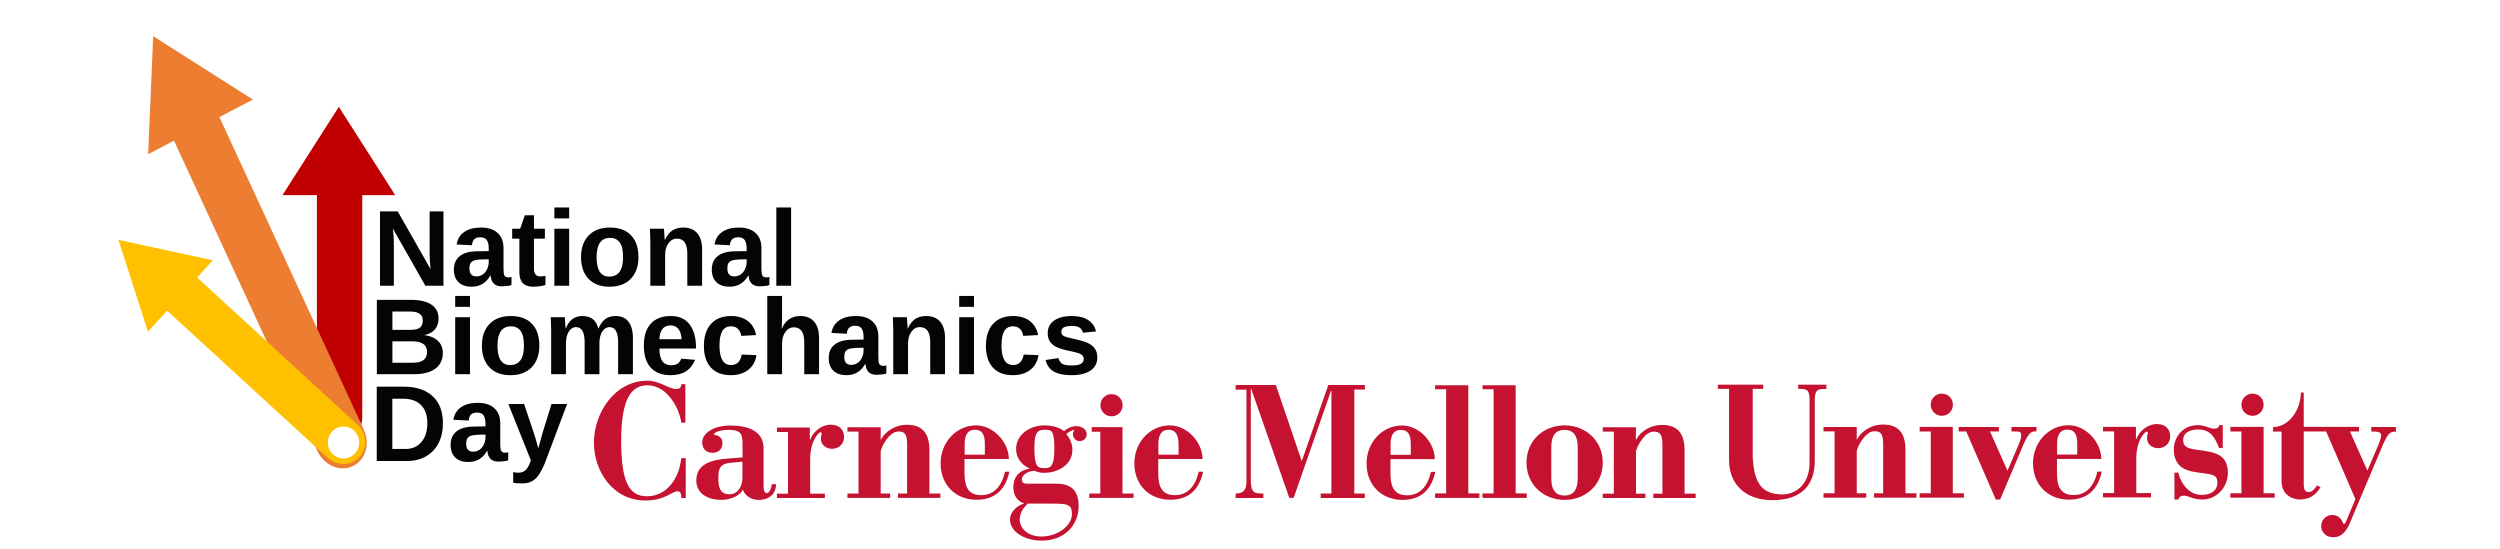
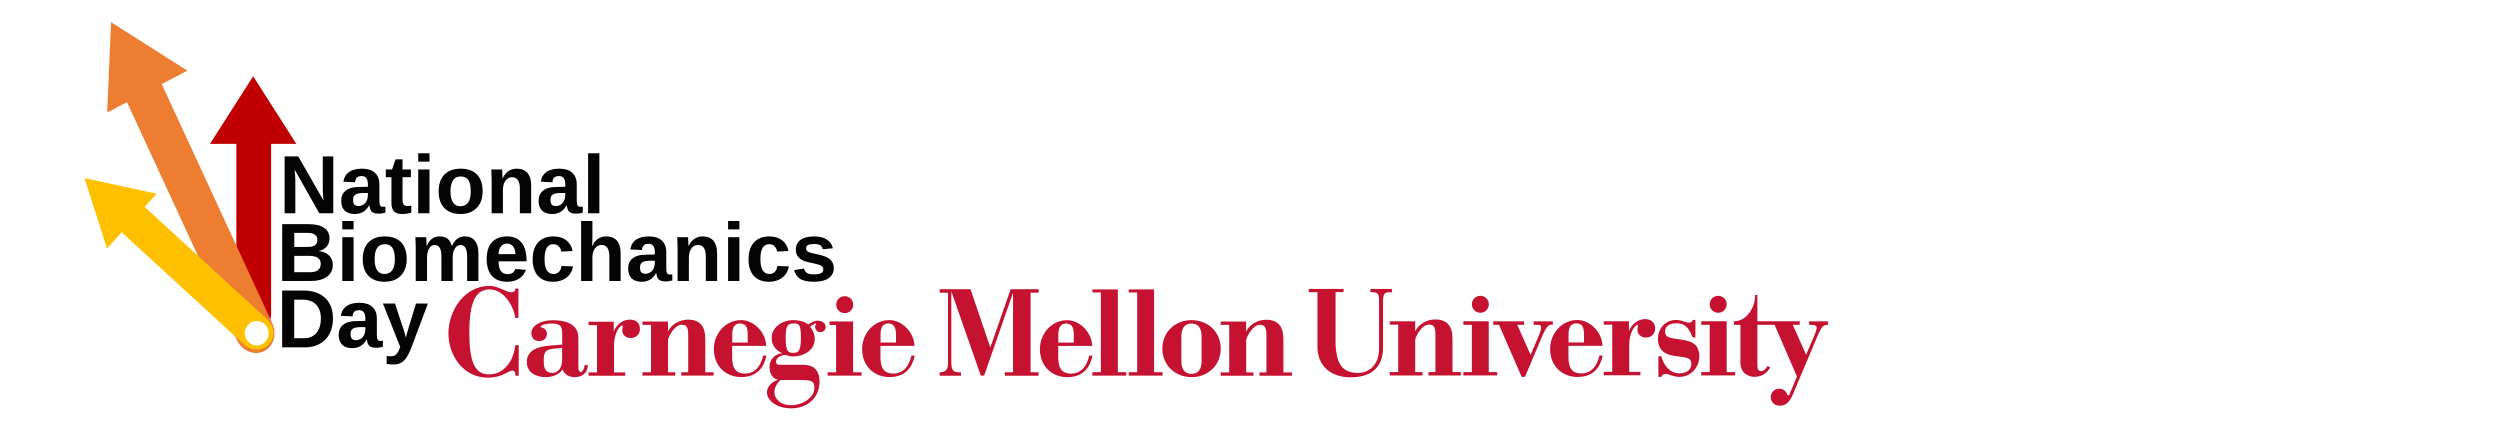
- <svg xmlns="http://www.w3.org/2000/svg" xmlns:xlink="http://www.w3.org/1999/xlink" id="Carnegie_Mellon_University" viewBox="0 0 200.68 44" version="1.1" width="200.68" height="44" xml:space="preserve">
+ <svg xmlns="http://www.w3.org/2000/svg" xmlns:xlink="http://www.w3.org/1999/xlink" id="Carnegie_Mellon_University" viewBox="0 0 200.68 34" version="1.1" width="200.68" height="34" xml:space="preserve">
  <defs id="defs2202">
-     <color-profile name="_43S425CA" xlink:href="file:///Library/ColorSync/Profiles/Displays/43S425CA-D38273AF-E01B-DC11-0857-D6964E3302DB.icc" id="color-profile16765" />
-     <color-profile name="Black---White" xlink:href="file:///Library/ColorSync/Profiles/Black%20&amp;%20White.icc" id="color-profile16767" />
+     <color-profile name="_43S425CA" xlink:href="file:///Library/ColorSync/Profiles/Displays/43S425CA-D38273AF-E01B-DC11-0857-D6964E3302DB.icc" id="color-profile2106" />
+     <color-profile name="Black---White" xlink:href="file:///Library/ColorSync/Profiles/Black%20&amp;%20White.icc" id="color-profile2108" />
    <rect x="29.872" y="6.551" width="58.608" height="26.552" id="rect15012" />
    <rect x="31.706" y="5.939" width="53.28" height="26.727" id="rect14956" />
    <style id="style2200">.cls-1{fill:#c41230;}</style>
  </defs>
-   <rect style="fill:#ffffff;fill-opacity:1;stroke-width:1.076" id="rect1857" width="206.904" height="49.534" x="-2.133" y="-1.896" />
-   <polygon class="cls-1" points="39.96,3.72 42.43,3.72 42.43,9.05 43.32,9.05 43.32,9.4 39.76,9.4 39.76,9.05 40.65,9.05 40.65,4.09 39.96,4.09 " id="polygon2204" transform="translate(47.67473,30.56677)" />
-   <path class="cls-1" d="m 55.015,30.837 h -0.32 c -0.01,0.27 -0.16,0.39 -0.43,0.39 -0.55,0 -1.35,-0.67 -2.29,-0.67 -2.68,0.01 -4.3,2.65 -4.3,4.97 0,2.32 1.54,4.65 4.13,4.65 1.57,0 2.15,-0.74 2.57,-0.74 0.27,0 0.32,0.24 0.32,0.54 h 0.35 v -3.2 h -0.35 l -0.08,0.44 c -0.18,1.06 -1,2.62 -2.69,2.62 -1.49,0 -2.06,-1.29 -2.06,-4.46 0,-3.33 0.79,-4.45 2.11,-4.45 1.49,0 2.51,1.67 2.72,3 h 0.32 z" id="path2206" />
-   <path class="cls-1" d="m 59.595,38.437 c -0.03,0.68 -0.41,1.24 -1.02,1.24 -0.88,0 -0.91,-0.74 -0.91,-1.3 0,-0.68 0.08,-1.13 0.91,-1.22 l 1.02,-0.1 v 1.39 z m 2.35,0.43 c 0,0.33 -0.22,0.72 -0.37,0.72 -0.23,0 -0.28,-0.24 -0.28,-0.64 v -2.96 c 0,-1.47 -1.38,-1.83 -2.7,-1.83 -1.32,0 -2.23,0.63 -2.23,1.35 0,0.45 0.26,0.84 0.84,0.84 0.49,0 0.79,-0.32 0.79,-0.77 0,-0.66 -0.68,-0.66 -0.68,-0.68 0,-0.29 0.76,-0.39 1.2,-0.39 0.97,0 1.09,0.36 1.09,1.13 v 1.08 l -1.26,0.1 c -1.17,0.09 -2.45,0.4 -2.45,1.74 0,1.12 1,1.57 2,1.57 0.5,0 1.39,-0.19 1.73,-0.81 0.23,0.54 0.71,0.81 1.29,0.81 0.84,0 1.38,-0.5 1.38,-1.26 h -0.33 z" id="path2208" />
-   <polygon class="cls-1" points="131.36,3.7 134.03,3.7 134.03,9.03 134.92,9.03 134.92,9.38 131.36,9.38 131.36,9.03 132.25,9.03 132.25,4.07 131.36,4.07 " id="polygon2210" transform="translate(47.67473,30.56677)" />
-   <path class="cls-1" d="m 104.495,37.017 2.13,-6.11 h 2.94 v 0.36 h -0.85 v 8.35 h 0.84 v 0.36 h -3.54 v -0.36 h 0.86 v -8.25 h -0.03 l -3,8.6 h -0.35 l -3.06,-8.76 h -0.03 v 7.31 c 0,1.04 0.27,1.1 0.97,1.1 h 0.04 v 0.36 h -2.23 v -0.36 0 c 0.74,0 0.87,-0.43 0.87,-0.98 v -7.36 h -0.87 v -0.37 h 3.23 z" id="path2212" />
-   <path class="cls-1" d="m 111.625,36.507 v -0.87 c 0,-0.86 0.37,-1.13 0.81,-1.13 0.62,0 0.81,0.42 0.81,1.13 v 0.87 z m 0,0.35 h 3.55 c -0.01,-1.39 -1.3,-2.73 -2.65,-2.7 -1.52,0 -2.83,1.31 -2.83,3.05 0,1.74 1.22,2.92 2.87,2.92 1.65,0 2.37,-0.98 2.65,-2.25 h -0.35 c -0.28,1.2 -0.91,1.88 -1.92,1.88 -1.2,0 -1.33,-0.94 -1.33,-1.81 v -1.08 z" id="path2214" />
-   <path class="cls-1" d="m 165.125,36.487 v -0.87 c 0,-0.86 0.37,-1.13 0.81,-1.13 0.62,0 0.81,0.42 0.81,1.13 v 0.87 z m 0,0.35 h 3.55 c -0.01,-1.39 -1.3,-2.73 -2.65,-2.7 -1.52,0 -2.83,1.31 -2.83,3.05 0,1.74 1.22,2.92 2.87,2.92 1.65,0 2.37,-0.98 2.65,-2.25 h -0.35 c -0.28,1.2 -0.91,1.88 -1.92,1.88 -1.2,0 -1.33,-0.94 -1.33,-1.81 v -1.08 z" id="path2216" />
-   <polygon class="cls-1" points="70.19,0.36 67.52,0.36 67.52,0.68 68.41,0.68 68.41,9.04 67.52,9.04 67.52,9.4 71.08,9.4 71.08,9.04 70.19,9.04 " id="polygon2218" transform="translate(47.67473,30.56677)" />
-   <polygon class="cls-1" points="73.99,0.36 71.33,0.36 71.33,0.68 72.22,0.68 72.22,9.04 71.33,9.04 71.33,9.4 74.88,9.4 74.88,9.04 73.99,9.04 " id="polygon2220" transform="translate(47.67473,30.56677)" />
-   <path class="cls-1" d="m 126.645,38.407 c 0,0.97 -0.4,1.37 -1.06,1.37 -0.66,0 -1.06,-0.4 -1.06,-1.37 v -2.53 c 0,-0.97 0.4,-1.37 1.06,-1.37 0.66,0 1.06,0.4 1.06,1.37 z m 2.01,-1.27 c 0,-1.76 -1.36,-2.99 -3.06,-2.99 -1.7,0 -3.06,1.22 -3.06,2.99 0,1.77 1.37,2.99 3.06,2.99 1.69,0 3.06,-1.22 3.06,-2.99" id="path2222" />
-   <path class="cls-1" d="m 137.895,31.217 h 0.9 v 5.72 c 0,2 1.38,3.21 3.48,3.21 2.37,0 3.4,-1.25 3.4,-3.14 v -4.89 c 0,-0.75 0.21,-0.89 0.67,-0.89 h 0.26 v -0.35 h -2.26 v 0.34 h 0.16 c 0.66,0 0.75,0.2 0.75,0.95 v 4.97 c 0,1.75 -1.09,2.55 -2.19,2.55 -1.88,0 -2.25,-1.26 -2.37,-2.91 v -5.56 h 0.84 v -0.34 h -3.64 z" id="path2224" />
-   <path class="cls-1" d="m 160.205,40.097 h 0.35 l 1.91,-4.51 c 0.39,-0.84 0.59,-0.95 0.89,-0.96 h 0.12 v -0.35 h -2.01 v 0.36 h 0.24 c 0.37,0 0.54,-0.02 0.54,0.31 0,0.21 -0.07,0.41 -0.22,0.78 l -0.88,2.06 -1.4,-3.15 h 0.71 v -0.36 h -3.23 v 0.36 h 0.61 z" id="path2226" />
-   <path class="cls-1" d="m 174.555,40.097 h 0.31 c 0.06,-0.21 0.2,-0.31 0.45,-0.31 0.33,0 0.73,0.31 1.46,0.31 1.22,0 2.06,-1.06 2.06,-2.11 0,-1.57 -1.08,-1.69 -2.46,-1.88 -0.72,-0.1 -1.13,-0.21 -1.13,-0.77 0,-0.61 0.53,-0.86 1.22,-0.86 0.97,0 1.34,0.64 1.66,1.48 h 0.3 v -1.83 h -0.29 c 0,0.15 -0.13,0.28 -0.38,0.28 -0.41,0 -0.75,-0.28 -1.34,-0.28 -1.29,0 -1.92,1.09 -1.92,1.92 0,1.66 1.26,1.8 2.24,1.92 0.93,0.12 1.26,0.18 1.26,0.77 0,0.68 -0.57,0.99 -1.26,0.99 -0.98,0 -1.65,-0.85 -1.88,-1.79 h -0.31 v 2.16 z" id="path2228" />
-   <polygon class="cls-1" points="106.42,3.7 109.08,3.7 109.08,9.03 109.97,9.03 109.97,9.38 106.42,9.38 106.42,9.03 107.31,9.03 107.31,4.07 106.42,4.07 " id="polygon2230" transform="translate(47.67473,30.56677)" />
-   <path class="cls-1" d="m 154.985,32.487 c 0,0.49 0.39,0.89 0.89,0.89 0.5,0 0.89,-0.39 0.89,-0.89 0,-0.5 -0.39,-0.89 -0.89,-0.89 -0.5,0 -0.89,0.39 -0.89,0.89" id="path2232" />
-   <path class="cls-1" d="m 179.925,32.487 c 0,0.49 0.39,0.89 0.89,0.89 0.5,0 0.89,-0.39 0.89,-0.89 0,-0.5 -0.39,-0.89 -0.89,-0.89 -0.5,0 -0.89,0.39 -0.89,0.89" id="path2234" />
-   <path class="cls-1" d="m 77.435,36.497 v -0.87 c 0,-0.86 0.37,-1.13 0.81,-1.13 0.62,0 0.81,0.42 0.81,1.13 v 0.87 z m 0,0.35 h 3.55 c -0.01,-1.39 -1.3,-2.73 -2.65,-2.7 -1.52,0 -2.83,1.31 -2.83,3.05 0,1.74 1.22,2.92 2.87,2.92 1.65,0 2.37,-0.98 2.65,-2.25 h -0.35 c -0.28,1.2 -0.91,1.88 -1.92,1.88 -1.2,0 -1.33,-0.94 -1.33,-1.81 v -1.08 z" id="path2236" />
-   <path class="cls-1" d="m 92.985,36.497 v -0.87 c 0,-0.86 0.37,-1.13 0.81,-1.13 0.46,0 0.81,0.27 0.81,1.13 v 0.87 z m 0,0.35 h 3.55 c -0.01,-1.39 -1.3,-2.73 -2.65,-2.7 -1.52,0 -2.83,1.31 -2.83,3.05 0,1.74 1.22,2.92 2.87,2.92 1.65,0 2.37,-0.98 2.65,-2.25 h -0.35 c -0.28,1.2 -0.91,1.88 -1.92,1.88 -1.2,0 -1.33,-0.94 -1.33,-1.81 v -1.08 z" id="path2238" />
-   <path class="cls-1" d="m 152.955,39.597 v -3.48 c 0,-1.39 -0.59,-2.04 -1.82,-2.04 -0.86,0 -1.74,0.5 -2.09,1.24 v 0 -1.04 h -2.67 v 0.35 h 0.89 v 4.97 h -0.89 v 0.35 h 3.43 v -0.35 h -0.76 v -3.4 c 0.11,-0.48 0.72,-1.58 1.42,-1.58 0.47,0 0.7,0.16 0.7,1.03 v 3.95 h -0.73 v 0.35 h 3.4 v -0.35 h -0.89 z" id="path2240" />
-   <path class="cls-1" d="m 131.315,34.307 v 1.04 0 c 0.35,-0.75 1.22,-1.24 2.09,-1.24 1.22,0 1.82,0.65 1.82,2.04 v 3.48 h 0.89 v 0.35 h -3.4 v -0.35 h 0.73 v -3.95 c 0,-0.86 -0.24,-1.03 -0.7,-1.03 -0.7,0 -1.31,1.1 -1.42,1.58 v 3.4 c 0,0 0.76,0 0.76,0 v 0.35 h -3.43 v -0.35 h 0.89 v -4.98 h -0.89 v -0.35 h 2.67 z" id="path2242" />
-   <path class="cls-1" d="m 74.605,39.617 v -3.48 c 0,-1.39 -0.59,-2.04 -1.82,-2.04 -0.86,0 -1.74,0.5 -2.09,1.24 v 0 -1.04 h -2.67 v 0.35 h 0.89 v 4.97 h -0.89 v 0.35 h 3.43 v -0.35 h -0.76 v -3.4 c 0.11,-0.48 0.72,-1.58 1.42,-1.58 0.47,0 0.7,0.16 0.7,1.03 v 3.95 h -0.73 v 0.35 h 3.4 v -0.35 h -0.89 z" id="path2244" />
-   <path class="cls-1" d="m 88.335,32.527 c 0,0.49 0.39,0.89 0.89,0.89 0.5,0 0.89,-0.39 0.89,-0.89 0,-0.5 -0.39,-0.89 -0.89,-0.89 -0.5,0 -0.89,0.39 -0.89,0.89" id="path2246" />
-   <path class="cls-1" d="m 190.345,34.267 v 0.37 c 0.55,0 0.79,0.05 0.79,0.3 0,0.21 -0.07,0.41 -0.22,0.78 l -0.88,2.06 -1.4,-3.14 h 0.73 v -0.37 h -4.44 v -2.76 h -0.23 c 0,1.36 -0.93,2.77 -2.23,2.77 v 0.37 h 0.68 v 3.98 c 0,1.22 1.06,1.47 1.42,1.47 0.79,0 1.31,-0.32 1.71,-0.99 l -0.28,-0.15 c -0.15,0.23 -0.36,0.54 -0.68,0.54 -0.26,0 -0.39,-0.18 -0.39,-0.61 v -4.25 h 1.8 l 2.35,5.43 -0.81,1.92 v 0 c 0,0 0,0 0,0 v 0 c 0,0 -0.05,0.06 -0.1,0.06 -0.05,0 -0.08,-0.03 -0.1,-0.07 0,0 0,0 0,0 -0.1,-0.37 -0.44,-0.64 -0.85,-0.64 -0.49,0 -0.89,0.39 -0.89,0.89 0,0.35 0.2,0.64 0.48,0.79 0,0 0,0 0,0 0,0 0.02,0 0.03,0.01 0.02,0 0.03,0.02 0.05,0.02 0.1,0.04 0.21,0.07 0.32,0.07 0.75,0.06 1.13,-0.49 1.39,-1.05 0.06,-0.13 0.11,-0.26 0.16,-0.38 0.11,-0.27 0.31,-0.74 0.54,-1.29 v 0 c 0,0 0.22,-0.52 0.22,-0.52 v 0 c 0,0 1.81,-4.28 1.81,-4.28 0.39,-0.84 0.54,-0.95 1,-0.95 v 0 -0.37 h -2.01 z" id="path2248" />
-   <path class="cls-1" d="m 66.735,34.087 c -0.82,0 -1.46,0.57 -1.7,1.21 h -0.03 v -0.98 h -2.64 v 0.36 h 0.89 v 4.95 h -0.89 v 0.35 h 3.85 v -0.35 h -1.18 v -2.77 c 0,-0.83 0.22,-1.68 0.76,-2.14 0.03,-0.02 0.07,-0.03 0.11,-0.01 0.04,0.02 0.06,0.07 0.06,0.11 v 0 c -0.04,0.1 -0.06,0.22 -0.07,0.37 -0.02,0.47 0.37,0.84 0.88,0.84 0.62,0 0.98,-0.45 0.98,-0.94 0,-0.62 -0.41,-0.99 -1.02,-0.99 z" id="path2250" />
-   <path class="cls-1" d="m 86.125,34.507 c 0,0 0.06,-0.02 0.08,0 0.02,0.02 0.02,0.04 0,0.07 v 0 c -0.08,0.13 -0.11,0.3 -0.05,0.47 0.06,0.17 0.21,0.31 0.39,0.35 0.37,0.08 0.69,-0.19 0.69,-0.54 0,-0.23 -0.14,-0.4 -0.3,-0.5 -0.16,-0.1 -0.36,-0.15 -0.57,-0.15 -0.34,0 -0.69,0.18 -0.95,0.4 0,0 0,0 0,0 -0.06,-0.04 -0.12,-0.08 -0.18,-0.12 -0.35,-0.21 -0.82,-0.34 -1.43,-0.34 -1.08,0 -2.24,0.71 -2.24,1.88 0,0.71 0.39,1.26 1.07,1.57 v 0.03 c -0.5,0.06 -1.29,0.41 -1.29,1.48 0,0.64 0.3,1.13 0.84,1.29 v 0.03 c -0.52,0.14 -1.11,0.66 -1.11,1.28 0,0.95 1.12,1.69 2.55,1.69 1.79,0 2.96,-1.21 2.96,-2.78 0,-1.25 -0.62,-1.82 -1.88,-1.79 h -2.14 c -0.32,0 -0.54,-0.01 -0.54,-0.36 0,-0.32 0.49,-0.67 0.98,-0.67 0.09,0 0.23,0.07 0.26,0.08 0.16,0.05 0.32,0.08 0.53,0.08 1.11,0 2.29,-0.63 2.29,-1.85 0,-0.38 -0.16,-0.9 -0.47,-1.22 -0.02,-0.02 -0.02,-0.05 0,-0.07 0.12,-0.1 0.27,-0.18 0.34,-0.22 0.06,-0.03 0.1,-0.05 0.15,-0.07 v 0 z m -1.71,5.92 c 1.29,0 1.63,0.05 1.63,0.84 0,0.94 -1.15,1.8 -2.45,1.8 -1.16,0 -1.72,-0.71 -1.74,-1.33 0,-0.57 0.28,-0.94 0.63,-1.31 z m 0.22,-4.4 c 0,1.5 -0.35,1.55 -0.81,1.55 -0.52,0 -0.79,-0.1 -0.79,-1.59 0,-1.04 0.12,-1.49 0.79,-1.49 0.61,0 0.8,0.04 0.81,1.52 v 0 z" id="path2252" />
-   <path class="cls-1" d="m 173.185,34.037 c -0.82,0 -1.46,0.57 -1.7,1.21 h -0.03 v -0.98 h -2.64 v 0.36 h 0.89 v 4.95 h -0.89 v 0.35 h 3.85 v -0.35 h -1.18 v -2.77 c 0,-0.83 0.22,-1.67 0.76,-2.14 0.03,-0.02 0.07,-0.03 0.11,-0.01 0.04,0.02 0.06,0.07 0.06,0.11 v 0 c -0.03,0.1 -0.06,0.22 -0.07,0.37 -0.02,0.47 0.37,0.84 0.88,0.84 0.62,0 0.98,-0.45 0.98,-0.94 0,-0.62 -0.41,-0.99 -1.02,-0.99 z" id="path2254" />
-   <g id="g14900" transform="translate(0.4702453,7.325814)">
+   <rect style="fill:#ffffff;fill-opacity:1;stroke-width:0.938" id="rect1857" width="205.322" height="37.921" x="-2.133" y="-1.896" />
+   <polygon class="cls-1" points="42.43,3.72 42.43,9.05 43.32,9.05 43.32,9.4 39.76,9.4 39.76,9.05 40.65,9.05 40.65,4.09 39.96,4.09 39.96,3.72 " id="polygon2204" transform="matrix(0.7655502,0,0,0.7655502,35.99731,22.95587)" />
+   <path class="cls-1" d="m 41.616,23.163 h -0.245 c -0.008,0.207 -0.122,0.299 -0.329,0.299 -0.421,0 -1.033,-0.513 -1.753,-0.513 -2.052,0.008 -3.292,2.029 -3.292,3.805 0,1.776 1.179,3.56 3.162,3.56 1.202,0 1.646,-0.567 1.967,-0.567 0.207,0 0.245,0.184 0.245,0.413 h 0.268 v -2.45 h -0.268 l -0.061,0.337 c -0.138,0.811 -0.766,2.006 -2.059,2.006 -1.141,0 -1.577,-0.988 -1.577,-3.414 0,-2.549 0.605,-3.407 1.615,-3.407 1.141,0 1.922,1.278 2.082,2.297 h 0.245 z" id="path2206" style="stroke-width:0.766" />
+   <path class="cls-1" d="m 45.123,28.981 c -0.023,0.521 -0.314,0.949 -0.781,0.949 -0.674,0 -0.697,-0.567 -0.697,-0.995 0,-0.521 0.061,-0.865 0.697,-0.934 l 0.781,-0.077 v 1.064 z m 1.799,0.329 c 0,0.253 -0.168,0.551 -0.283,0.551 -0.176,0 -0.214,-0.184 -0.214,-0.49 v -2.266 c 0,-1.125 -1.056,-1.401 -2.067,-1.401 -1.011,0 -1.707,0.482 -1.707,1.033 0,0.344 0.199,0.643 0.643,0.643 0.375,0 0.605,-0.245 0.605,-0.589 0,-0.505 -0.521,-0.505 -0.521,-0.521 0,-0.222 0.582,-0.299 0.919,-0.299 0.743,0 0.834,0.276 0.834,0.865 v 0.827 l -0.965,0.077 c -0.896,0.069 -1.876,0.306 -1.876,1.332 0,0.857 0.766,1.202 1.531,1.202 0.383,0 1.064,-0.145 1.324,-0.62 0.176,0.413 0.544,0.62 0.988,0.62 0.643,0 1.056,-0.383 1.056,-0.965 h -0.253 z" id="path2208" style="stroke-width:0.766" />
+   <polygon class="cls-1" points="134.03,3.7 134.03,9.03 134.92,9.03 134.92,9.38 131.36,9.38 131.36,9.03 132.25,9.03 132.25,4.07 131.36,4.07 131.36,3.7 " id="polygon2210" transform="matrix(0.7655502,0,0,0.7655502,35.99731,22.95587)" />
+   <path class="cls-1" d="m 79.496,27.894 1.631,-4.678 h 2.251 v 0.276 h -0.651 v 6.392 h 0.643 v 0.276 h -2.71 v -0.276 h 0.658 v -6.316 h -0.023 l -2.297,6.584 h -0.268 l -2.343,-6.706 h -0.023 v 5.596 c 0,0.796 0.207,0.842 0.743,0.842 h 0.031 v 0.276 h -1.707 v -0.276 0 c 0.567,0 0.666,-0.329 0.666,-0.75 v -5.634 h -0.666 v -0.283 h 2.473 z" id="path2212" style="stroke-width:0.766" />
+   <path class="cls-1" d="m 84.954,27.503 v -0.666 c 0,-0.658 0.283,-0.865 0.62,-0.865 0.475,0 0.62,0.322 0.62,0.865 v 0.666 z m 0,0.268 h 2.718 c -0.008,-1.064 -0.995,-2.09 -2.029,-2.067 -1.164,0 -2.167,1.003 -2.167,2.335 0,1.332 0.934,2.235 2.197,2.235 1.263,0 1.814,-0.75 2.029,-1.722 h -0.268 c -0.214,0.919 -0.697,1.439 -1.47,1.439 -0.919,0 -1.018,-0.72 -1.018,-1.386 V 27.779 Z" id="path2214" style="stroke-width:0.766" />
+   <path class="cls-1" d="m 125.911,27.488 v -0.666 c 0,-0.658 0.283,-0.865 0.62,-0.865 0.475,0 0.62,0.322 0.62,0.865 v 0.666 z m 0,0.268 h 2.718 c -0.008,-1.064 -0.995,-2.09 -2.029,-2.067 -1.164,0 -2.167,1.003 -2.167,2.335 0,1.332 0.934,2.235 2.197,2.235 1.263,0 1.814,-0.75 2.029,-1.722 h -0.268 c -0.214,0.919 -0.697,1.439 -1.47,1.439 -0.919,0 -1.018,-0.72 -1.018,-1.386 v -0.827 z" id="path2216" style="stroke-width:0.766" />
+   <polygon class="cls-1" points="67.52,0.36 67.52,0.68 68.41,0.68 68.41,9.04 67.52,9.04 67.52,9.4 71.08,9.4 71.08,9.04 70.19,9.04 70.19,0.36 " id="polygon2218" transform="matrix(0.7655502,0,0,0.7655502,35.99731,22.95587)" />
+   <polygon class="cls-1" points="71.33,0.36 71.33,0.68 72.22,0.68 72.22,9.04 71.33,9.04 71.33,9.4 74.88,9.4 74.88,9.04 73.99,9.04 73.99,0.36 " id="polygon2220" transform="matrix(0.7655502,0,0,0.7655502,35.99731,22.95587)" />
+   <path class="cls-1" d="m 96.453,28.958 c 0,0.743 -0.306,1.049 -0.811,1.049 -0.505,0 -0.811,-0.306 -0.811,-1.049 v -1.937 c 0,-0.743 0.306,-1.049 0.811,-1.049 0.505,0 0.811,0.306 0.811,1.049 z m 1.539,-0.972 c 0,-1.347 -1.041,-2.289 -2.343,-2.289 -1.301,0 -2.343,0.934 -2.343,2.289 0,1.355 1.049,2.289 2.343,2.289 1.294,0 2.343,-0.934 2.343,-2.289" id="path2222" style="stroke-width:0.766" />
+   <path class="cls-1" d="m 105.065,23.453 h 0.689 v 4.379 c 0,1.531 1.056,2.457 2.664,2.457 1.814,0 2.603,-0.957 2.603,-2.404 v -3.744 c 0,-0.574 0.161,-0.681 0.513,-0.681 h 0.199 v -0.268 h -1.73 v 0.26 h 0.122 c 0.505,0 0.574,0.153 0.574,0.727 v 3.805 c 0,1.34 -0.834,1.952 -1.677,1.952 -1.439,0 -1.722,-0.965 -1.814,-2.228 v -4.256 h 0.643 v -0.26 h -2.787 z" id="path2224" style="stroke-width:0.766" />
+   <path class="cls-1" d="m 122.145,30.252 h 0.268 l 1.462,-3.453 c 0.299,-0.643 0.452,-0.727 0.681,-0.735 h 0.092 v -0.268 h -1.539 v 0.276 h 0.184 c 0.283,0 0.413,-0.015 0.413,0.237 0,0.161 -0.054,0.314 -0.168,0.597 l -0.674,1.577 -1.072,-2.411 h 0.544 v -0.276 h -2.473 v 0.276 h 0.467 z" id="path2226" style="stroke-width:0.766" />
+   <path class="cls-1" d="m 133.13,30.252 h 0.237 c 0.046,-0.161 0.153,-0.237 0.344,-0.237 0.253,0 0.559,0.237 1.118,0.237 0.934,0 1.577,-0.811 1.577,-1.615 0,-1.202 -0.827,-1.294 -1.883,-1.439 -0.551,-0.077 -0.865,-0.161 -0.865,-0.589 0,-0.467 0.406,-0.658 0.934,-0.658 0.743,0 1.026,0.49 1.271,1.133 h 0.23 v -1.401 h -0.222 c 0,0.115 -0.1,0.214 -0.291,0.214 -0.314,0 -0.574,-0.214 -1.026,-0.214 -0.988,0 -1.47,0.834 -1.47,1.47 0,1.271 0.965,1.378 1.715,1.47 0.712,0.092 0.965,0.138 0.965,0.589 0,0.521 -0.436,0.758 -0.965,0.758 -0.75,0 -1.263,-0.651 -1.439,-1.37 h -0.237 v 1.654 z" id="path2228" style="stroke-width:0.766" />
+   <polygon class="cls-1" points="109.08,3.7 109.08,9.03 109.97,9.03 109.97,9.38 106.42,9.38 106.42,9.03 107.31,9.03 107.31,4.07 106.42,4.07 106.42,3.7 " id="polygon2230" transform="matrix(0.7655502,0,0,0.7655502,35.99731,22.95587)" />
+   <path class="cls-1" d="m 118.149,24.426 c 0,0.375 0.299,0.681 0.681,0.681 0.383,0 0.681,-0.299 0.681,-0.681 0,-0.383 -0.299,-0.681 -0.681,-0.681 -0.383,0 -0.681,0.299 -0.681,0.681" id="path2232" style="stroke-width:0.766" />
+   <path class="cls-1" d="m 137.241,24.426 c 0,0.375 0.299,0.681 0.681,0.681 0.383,0 0.681,-0.299 0.681,-0.681 0,-0.383 -0.299,-0.681 -0.681,-0.681 -0.383,0 -0.681,0.299 -0.681,0.681" id="path2234" style="stroke-width:0.766" />
+   <path class="cls-1" d="m 58.78,27.496 v -0.666 c 0,-0.658 0.283,-0.865 0.62,-0.865 0.475,0 0.62,0.322 0.62,0.865 v 0.666 z m 0,0.268 h 2.718 c -0.008,-1.064 -0.995,-2.09 -2.029,-2.067 -1.164,0 -2.167,1.003 -2.167,2.335 0,1.332 0.934,2.235 2.197,2.235 1.263,0 1.814,-0.75 2.029,-1.722 h -0.268 c -0.214,0.919 -0.697,1.439 -1.47,1.439 -0.919,0 -1.018,-0.72 -1.018,-1.386 v -0.827 z" id="path2236" style="stroke-width:0.766" />
+   <path class="cls-1" d="m 70.684,27.496 v -0.666 c 0,-0.658 0.283,-0.865 0.62,-0.865 0.352,0 0.62,0.207 0.62,0.865 v 0.666 z m 0,0.268 h 2.718 c -0.008,-1.064 -0.995,-2.09 -2.029,-2.067 -1.164,0 -2.167,1.003 -2.167,2.335 0,1.332 0.934,2.235 2.197,2.235 1.263,0 1.814,-0.75 2.029,-1.722 h -0.268 c -0.214,0.919 -0.697,1.439 -1.47,1.439 -0.919,0 -1.018,-0.72 -1.018,-1.386 v -0.827 z" id="path2238" style="stroke-width:0.766" />
+   <path class="cls-1" d="m 116.594,29.869 v -2.664 c 0,-1.064 -0.452,-1.562 -1.393,-1.562 -0.658,0 -1.332,0.383 -1.6,0.949 v 0 -0.796 h -2.044 v 0.268 h 0.681 v 3.805 h -0.681 v 0.268 h 2.626 v -0.268 h -0.582 v -2.603 c 0.084,-0.367 0.551,-1.21 1.087,-1.21 0.36,0 0.536,0.122 0.536,0.789 v 3.024 h -0.559 v 0.268 h 2.603 v -0.268 h -0.681 z" id="path2240" style="stroke-width:0.766" />
+   <path class="cls-1" d="m 100.028,25.819 v 0.796 0 c 0.268,-0.574 0.934,-0.949 1.6,-0.949 0.934,0 1.393,0.498 1.393,1.562 v 2.664 h 0.681 v 0.268 h -2.603 v -0.268 h 0.559 v -3.024 c 0,-0.658 -0.184,-0.789 -0.536,-0.789 -0.536,0 -1.003,0.842 -1.087,1.21 v 2.603 c 0,0 0.582,0 0.582,0 v 0.268 h -2.626 v -0.268 h 0.681 v -3.812 h -0.681 v -0.268 h 2.044 z" id="path2242" style="stroke-width:0.766" />
+   <path class="cls-1" d="m 56.614,29.884 v -2.664 c 0,-1.064 -0.452,-1.562 -1.393,-1.562 -0.658,0 -1.332,0.383 -1.6,0.949 v 0 -0.796 h -2.044 v 0.268 h 0.681 v 3.805 h -0.681 v 0.268 h 2.626 v -0.268 h -0.582 v -2.603 c 0.084,-0.367 0.551,-1.21 1.087,-1.21 0.36,0 0.536,0.122 0.536,0.789 v 3.024 h -0.559 v 0.268 h 2.603 v -0.268 h -0.681 z" id="path2244" style="stroke-width:0.766" />
+   <path class="cls-1" d="m 67.125,24.456 c 0,0.375 0.299,0.681 0.681,0.681 0.383,0 0.681,-0.299 0.681,-0.681 0,-0.383 -0.299,-0.681 -0.681,-0.681 -0.383,0 -0.681,0.299 -0.681,0.681" id="path2246" style="stroke-width:0.766" />
+   <path class="cls-1" d="m 145.218,25.788 v 0.283 c 0.421,0 0.605,0.038 0.605,0.23 0,0.161 -0.054,0.314 -0.168,0.597 l -0.674,1.577 -1.072,-2.404 h 0.559 V 25.788 h -3.399 V 23.675 H 140.893 c 0,1.041 -0.712,2.121 -1.707,2.121 v 0.283 h 0.521 v 3.047 c 0,0.934 0.811,1.125 1.087,1.125 0.605,0 1.003,-0.245 1.309,-0.758 l -0.214,-0.115 c -0.115,0.176 -0.276,0.413 -0.521,0.413 -0.199,0 -0.299,-0.138 -0.299,-0.467 v -3.254 h 1.378 l 1.799,4.157 -0.62,1.47 v 0 c 0,0 0,0 0,0 v 0 c 0,0 -0.038,0.046 -0.077,0.046 -0.038,0 -0.061,-0.023 -0.076,-0.054 0,0 0,0 0,0 -0.077,-0.283 -0.337,-0.49 -0.651,-0.49 -0.375,0 -0.681,0.299 -0.681,0.681 0,0.268 0.153,0.49 0.367,0.605 0,0 0,0 0,0 0,0 0.015,0 0.023,0.008 0.015,0 0.023,0.015 0.038,0.015 0.076,0.031 0.161,0.054 0.245,0.054 0.574,0.046 0.865,-0.375 1.064,-0.804 0.046,-0.1 0.084,-0.199 0.122,-0.291 0.084,-0.207 0.237,-0.567 0.413,-0.988 v 0 c 0,0 0.168,-0.398 0.168,-0.398 v 0 c 0,0 1.386,-3.277 1.386,-3.277 0.299,-0.643 0.413,-0.727 0.766,-0.727 v 0 -0.283 h -1.539 z" id="path2248" style="stroke-width:0.766" />
+   <path class="cls-1" d="m 50.589,25.651 c -0.628,0 -1.118,0.436 -1.301,0.926 h -0.023 v -0.75 h -2.021 v 0.276 h 0.681 v 3.789 h -0.681 v 0.268 h 2.947 v -0.268 h -0.903 v -2.121 c 0,-0.635 0.168,-1.286 0.582,-1.638 0.023,-0.015 0.054,-0.023 0.084,-0.008 0.031,0.015 0.046,0.054 0.046,0.084 v 0 c -0.031,0.077 -0.046,0.168 -0.054,0.283 -0.015,0.36 0.283,0.643 0.674,0.643 0.475,0 0.75,-0.344 0.75,-0.72 0,-0.475 -0.314,-0.758 -0.781,-0.758 z" id="path2250" style="stroke-width:0.766" />
+   <path class="cls-1" d="m 65.433,25.972 c 0,0 0.046,-0.015 0.061,0 0.015,0.015 0.015,0.031 0,0.054 v 0 c -0.061,0.1 -0.084,0.23 -0.038,0.36 0.046,0.13 0.161,0.237 0.299,0.268 0.283,0.061 0.528,-0.145 0.528,-0.413 0,-0.176 -0.107,-0.306 -0.23,-0.383 -0.122,-0.077 -0.276,-0.115 -0.436,-0.115 -0.26,0 -0.528,0.138 -0.727,0.306 0,0 0,0 0,0 -0.046,-0.031 -0.092,-0.061 -0.138,-0.092 -0.268,-0.161 -0.628,-0.26 -1.095,-0.26 -0.827,0 -1.715,0.544 -1.715,1.439 0,0.544 0.299,0.965 0.819,1.202 v 0.023 c -0.383,0.046 -0.988,0.314 -0.988,1.133 0,0.49 0.23,0.865 0.643,0.988 v 0.023 c -0.398,0.107 -0.85,0.505 -0.85,0.98 0,0.727 0.857,1.294 1.952,1.294 1.37,0 2.266,-0.926 2.266,-2.128 0,-0.957 -0.475,-1.393 -1.439,-1.37 h -1.638 c -0.245,0 -0.413,-0.008 -0.413,-0.276 0,-0.245 0.375,-0.513 0.75,-0.513 0.069,0 0.176,0.054 0.199,0.061 0.122,0.038 0.245,0.061 0.406,0.061 0.85,0 1.753,-0.482 1.753,-1.416 0,-0.291 -0.122,-0.689 -0.36,-0.934 -0.015,-0.015 -0.015,-0.038 0,-0.054 0.092,-0.077 0.207,-0.138 0.26,-0.168 0.046,-0.023 0.077,-0.038 0.115,-0.054 v 0 z m -1.309,4.532 c 0.988,0 1.248,0.038 1.248,0.643 0,0.72 -0.88,1.378 -1.876,1.378 -0.888,0 -1.317,-0.544 -1.332,-1.018 0,-0.436 0.214,-0.72 0.482,-1.003 z m 0.168,-3.368 c 0,1.148 -0.268,1.187 -0.62,1.187 -0.398,0 -0.605,-0.077 -0.605,-1.217 0,-0.796 0.092,-1.141 0.605,-1.141 0.467,0 0.612,0.031 0.62,1.164 v 0 z" id="path2252" style="stroke-width:0.766" />
+   <path class="cls-1" d="m 132.082,25.612 c -0.628,0 -1.118,0.436 -1.301,0.926 h -0.023 V 25.788 h -2.021 v 0.276 h 0.681 v 3.789 h -0.681 v 0.268 h 2.947 v -0.268 h -0.903 v -2.121 c 0,-0.635 0.168,-1.278 0.582,-1.638 0.023,-0.015 0.054,-0.023 0.084,-0.008 0.031,0.015 0.046,0.054 0.046,0.084 v 0 c -0.023,0.077 -0.046,0.168 -0.054,0.283 -0.015,0.36 0.283,0.643 0.674,0.643 0.475,0 0.75,-0.344 0.75,-0.72 0,-0.475 -0.314,-0.758 -0.781,-0.758 z" id="path2254" style="stroke-width:0.766" />
+   <g id="g14900" transform="matrix(0.7655502,0,0,0.7655502,-0.1400929,5.163754)">
    <path style="fill:#c00000;fill-opacity:1" id="path13560" d="m 35.986,-1.077 -2.527,-4.377 5.054,-1e-7 z" transform="matrix(1.79042,0,0,-1.619048,-37.70145,-0.4929186)" />
    <path style="fill:#ed7d31;fill-opacity:1" id="path13590" d="M 16.048,-4.238 8.573,-0.339 8.934,-8.762 Z" transform="matrix(1.125467,0,0,1.124277,1.77272,5.43089)" />
    <path style="fill:#ffc000;fill-opacity:1" id="path13594" d="m 15.878,15.654 -1.07,-3.336 3.425,0.741 z" transform="matrix(2.21075,0,0,2.21075,-23.69752,-15.30106)" />
    <rect style="fill:#c00000;fill-opacity:1;stroke-width:1.13" id="rect14254" width="3.642" height="21.597" x="24.968" y="6.432" ry="1.84" />
    <rect style="fill:#ed7d31;fill-opacity:1;stroke-width:1.461" id="rect14254-9" width="4.104" height="32.063" x="10.587" y="6.931" ry="2.294" transform="matrix(0.9079178,-0.4191482,0.4194638,0.9077721,0,0)" />
    <rect style="fill:#ffc000;fill-opacity:1;stroke-width:1.134" id="rect14559" width="3.591" height="21.905" x="-4.231" y="18.86" ry="1.87" transform="rotate(-47.47222)" />
    <ellipse style="fill:#ffffff;fill-opacity:1;stroke-width:0.884" id="path14891" cx="27.103" cy="28.195" rx="1.257" ry="1.283" />
  </g>
-   <text xml:space="preserve" style="font-style:normal;font-variant:normal;font-weight:bold;font-stretch:normal;font-size:8.667px;font-family:Arial;-inkscape-font-specification:'Arial, Bold';font-variant-ligatures:normal;font-variant-caps:normal;font-variant-numeric:normal;font-variant-east-asian:normal;fill:#040404" x="29.927" y="22.94" id="text1367">
-     <tspan id="tspan1365" x="29.927" y="22.94">National</tspan>
+   <text xml:space="preserve" style="font-style:normal;font-variant:normal;font-weight:bold;font-stretch:normal;font-size:6.635px;font-family:Arial;-inkscape-font-specification:'Arial, Bold';font-variant-ligatures:normal;font-variant-caps:normal;font-variant-numeric:normal;font-variant-east-asian:normal;fill:#040404;stroke-width:0.766" x="22.411" y="17.117" id="text1367">
+     <tspan id="tspan1365" x="22.411" y="17.117" style="stroke-width:0.766">National</tspan>
  </text>
-   <text xml:space="preserve" style="font-style:normal;font-variant:normal;font-weight:bold;font-stretch:normal;font-size:8.667px;font-family:Arial;-inkscape-font-specification:'Arial, Bold';font-variant-ligatures:normal;font-variant-caps:normal;font-variant-numeric:normal;font-variant-east-asian:normal;fill:#040404" x="29.672" y="30.038" id="text1367-9">
-     <tspan id="tspan1365-7" x="29.672" y="30.038">Biomechanics</tspan>
+   <text xml:space="preserve" style="font-style:normal;font-variant:normal;font-weight:bold;font-stretch:normal;font-size:6.635px;font-family:Arial;-inkscape-font-specification:'Arial, Bold';font-variant-ligatures:normal;font-variant-caps:normal;font-variant-numeric:normal;font-variant-east-asian:normal;fill:#040404;stroke-width:0.766" x="22.215" y="22.551" id="text1367-9">
+     <tspan id="tspan1365-7" x="22.215" y="22.551" style="stroke-width:0.766">Biomechanics</tspan>
  </text>
-   <text xml:space="preserve" style="font-style:normal;font-variant:normal;font-weight:bold;font-stretch:normal;font-size:8.667px;font-family:Arial;-inkscape-font-specification:'Arial, Bold';font-variant-ligatures:normal;font-variant-caps:normal;font-variant-numeric:normal;font-variant-east-asian:normal;fill:#040404" x="29.665" y="37.007" id="text1367-9-9">
-     <tspan id="tspan1365-7-9" x="29.665" y="37.007">Day</tspan>
-     <tspan x="29.665" y="47.84" id="tspan1527" />
+   <text xml:space="preserve" style="font-style:normal;font-variant:normal;font-weight:bold;font-stretch:normal;font-size:6.635px;font-family:Arial;-inkscape-font-specification:'Arial, Bold';font-variant-ligatures:normal;font-variant-caps:normal;font-variant-numeric:normal;font-variant-east-asian:normal;fill:#040404;stroke-width:0.766" x="22.21" y="27.886" id="text1367-9-9">
+     <tspan id="tspan1365-7-9" x="22.21" y="27.886" style="stroke-width:0.766">Day</tspan>
+     <tspan x="22.21" y="36.18" id="tspan1527" style="stroke-width:0.766" />
  </text>
</svg>
